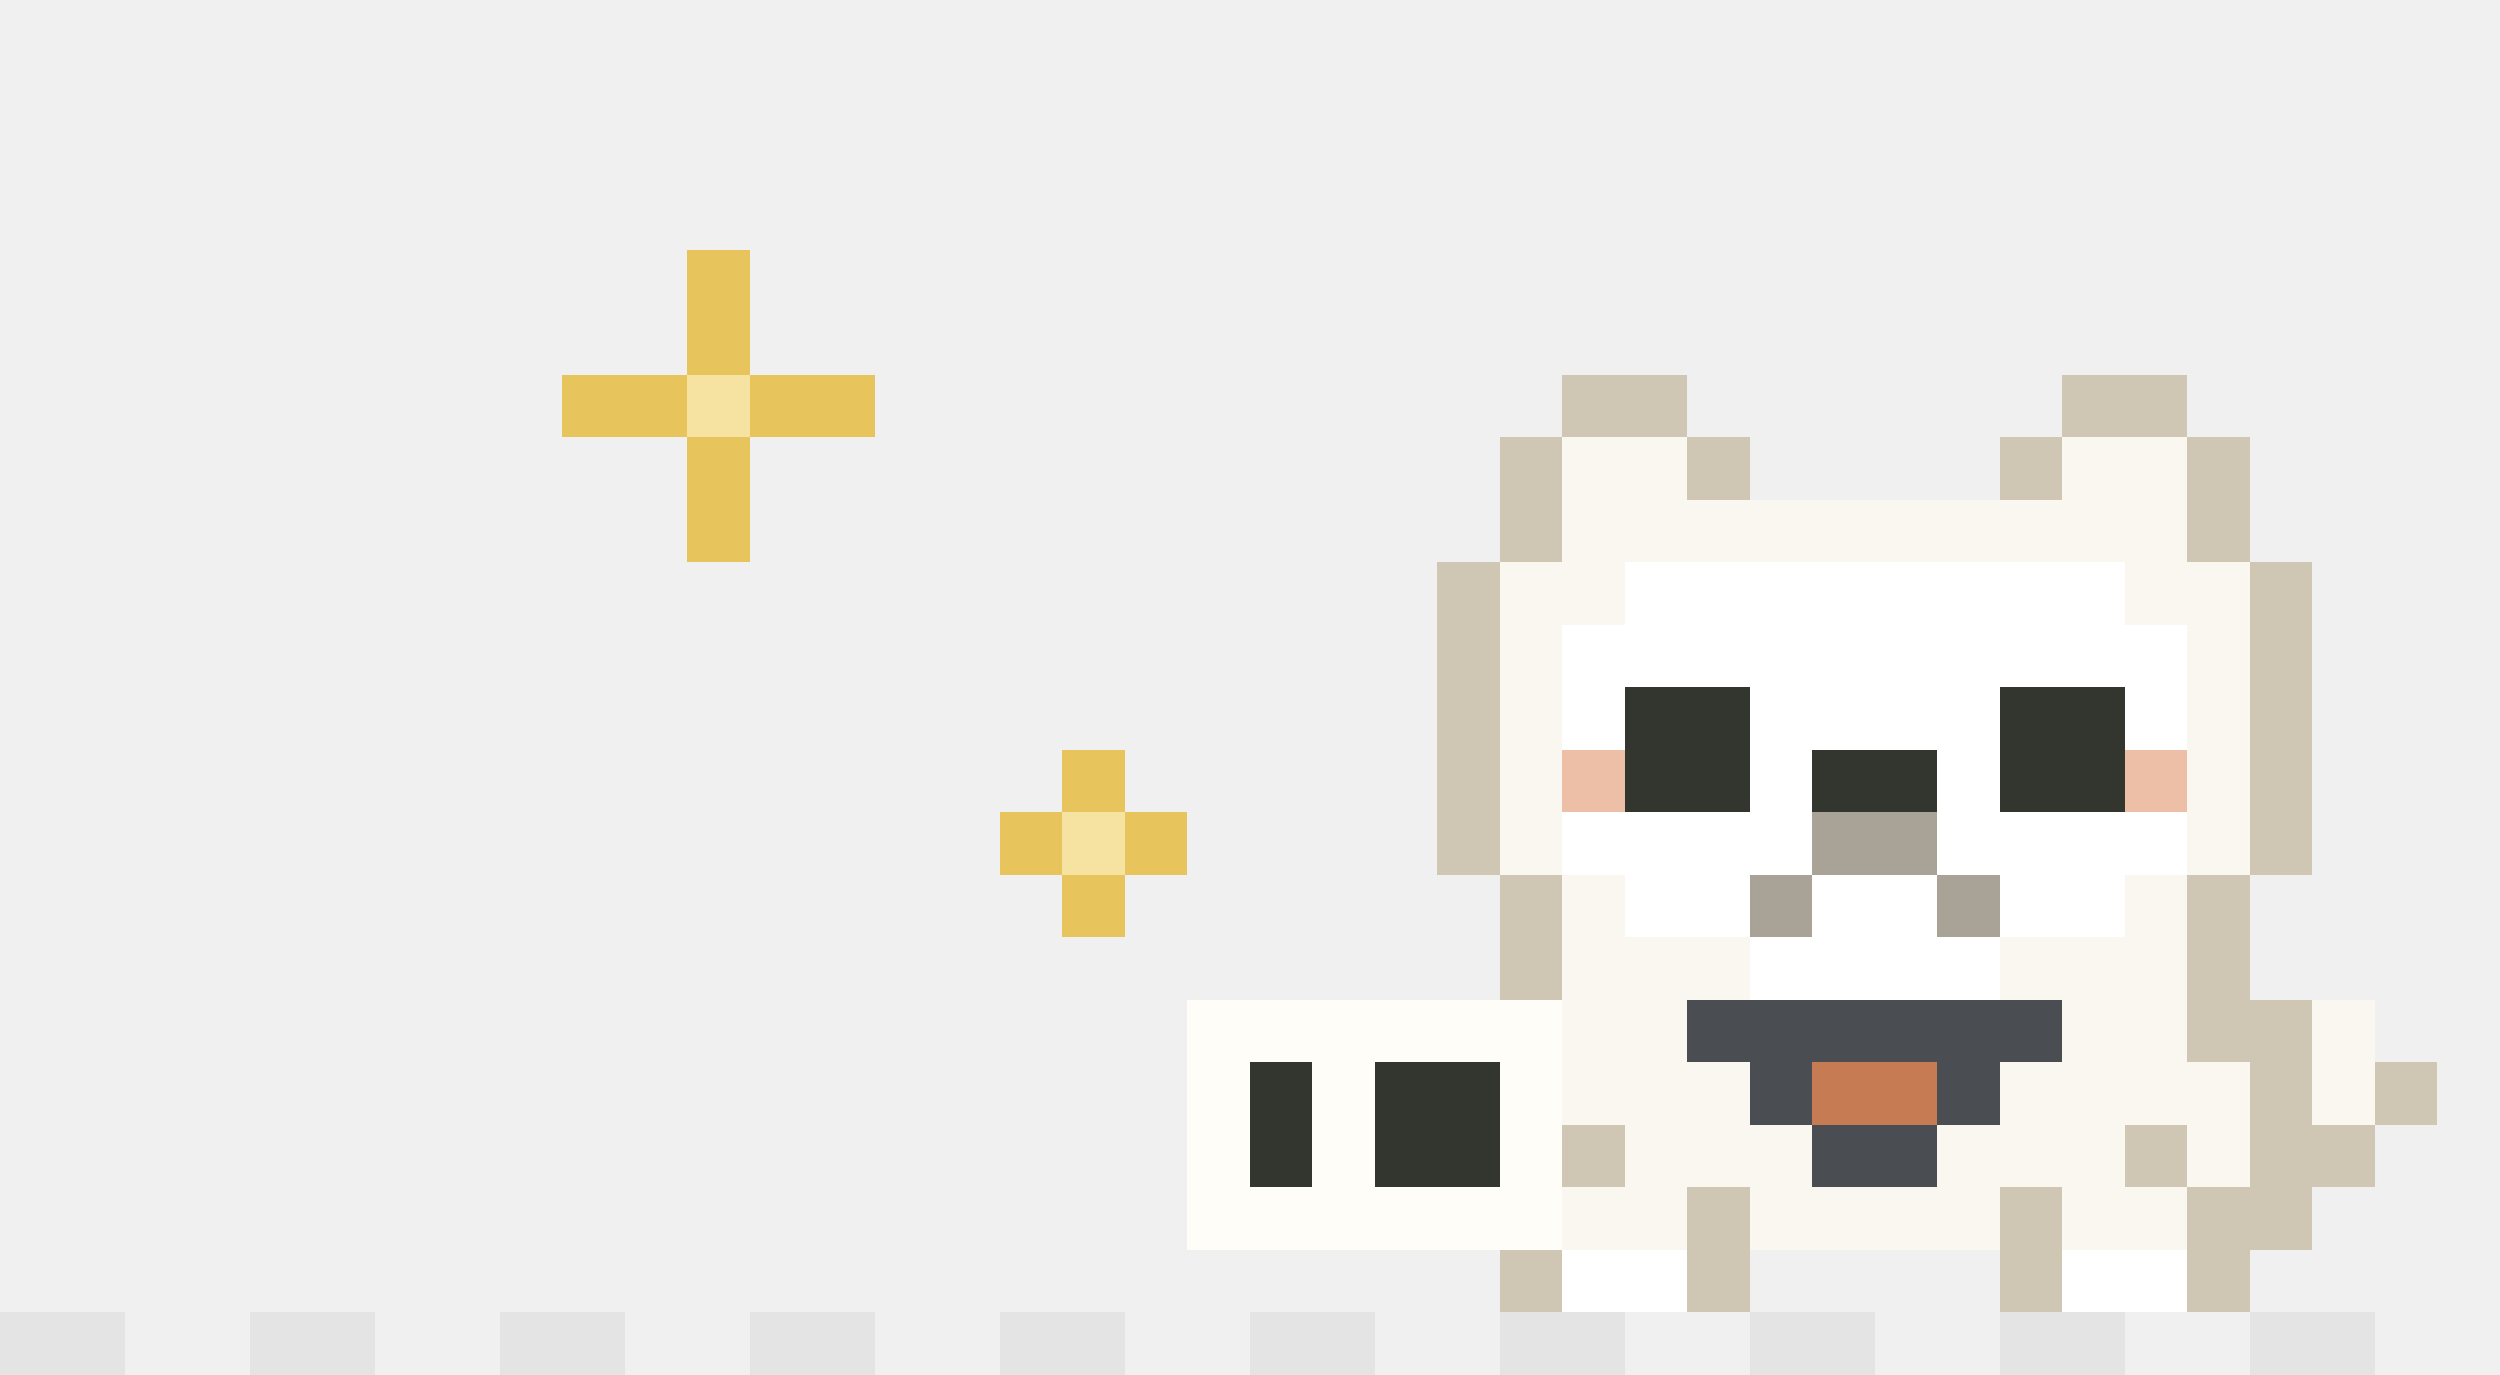
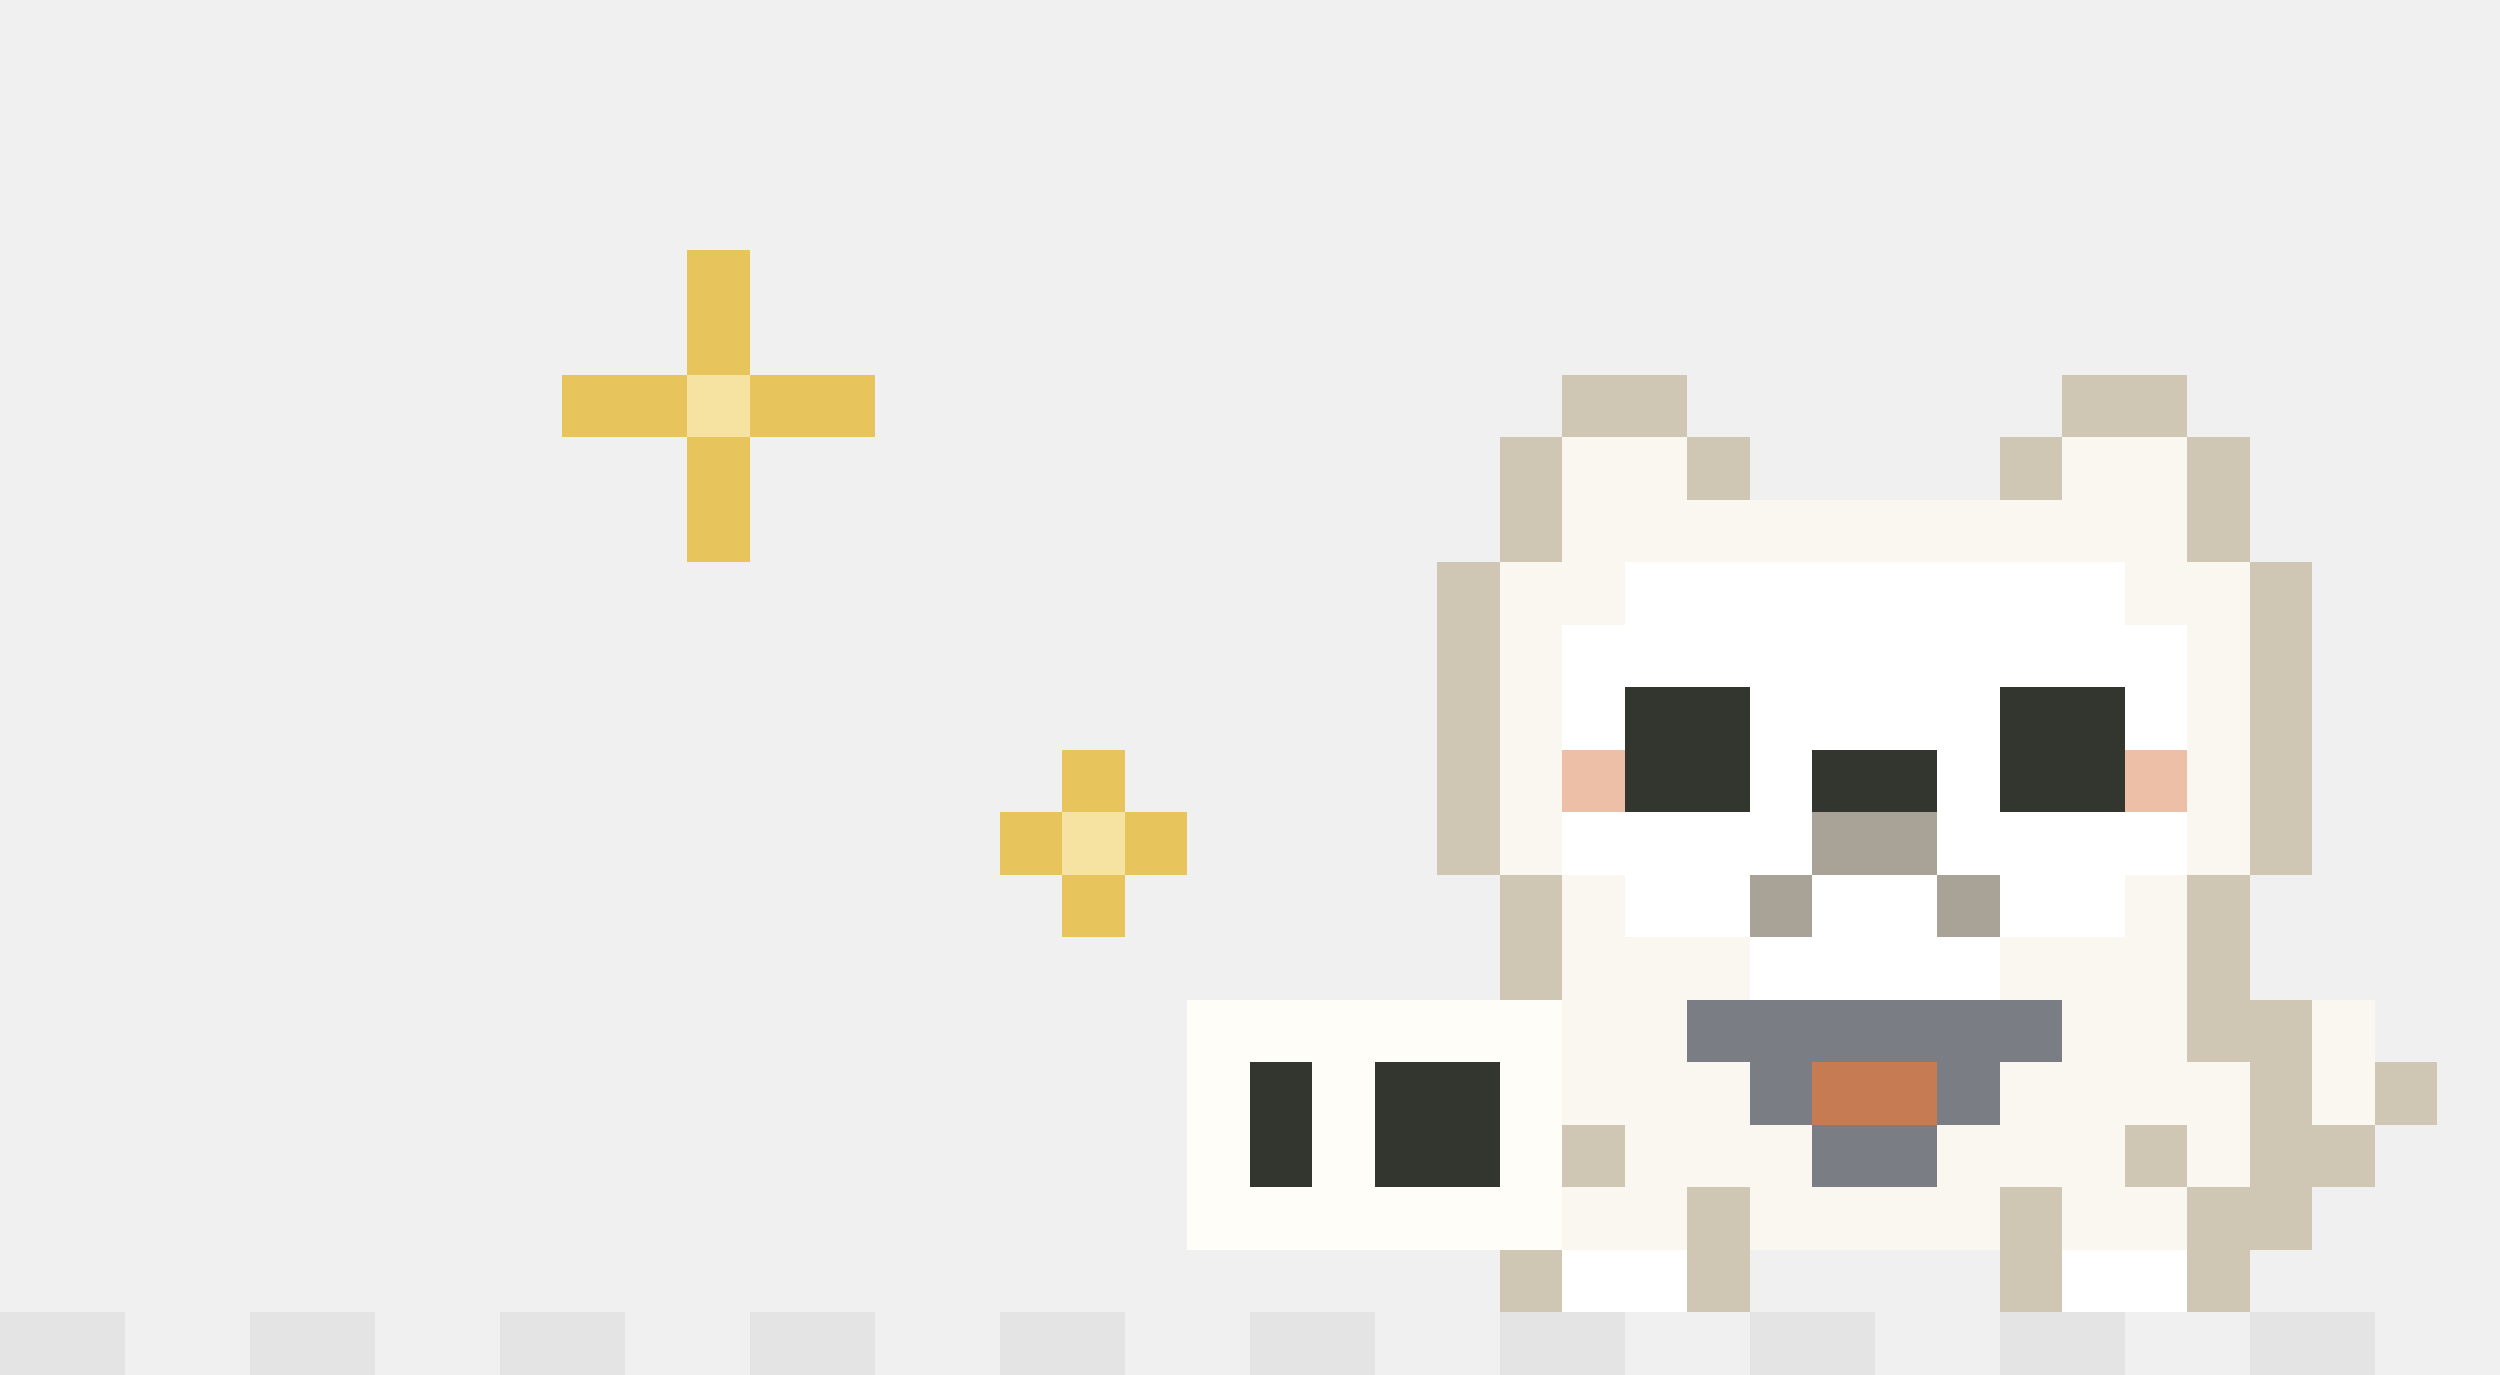
<svg xmlns="http://www.w3.org/2000/svg" viewBox="0 0 40 22" width="160" height="88" shape-rendering="crispEdges">
  <style>.wag{animation:wag .6s infinite alternate step-end}@keyframes wag{50%{transform:translateY(-1px)}}.blink{opacity:0;animation:blink 3.2s infinite step-end}@keyframes blink{0%{opacity:0}92%{opacity:1}97%{opacity:0}}@media (prefers-reduced-motion:reduce){*{animation:none!important}.blink{opacity:0}}.t1{animation:tw .6s infinite step-end}.t2{animation:tw .6s .3s infinite step-end;opacity:0}@keyframes tw{0%{opacity:1}50%{opacity:0}}</style>
  <rect x="0" y="21" width="2" height="1" fill="#E4E4E4" />
  <rect x="4" y="21" width="2" height="1" fill="#E4E4E4" />
  <rect x="8" y="21" width="2" height="1" fill="#E4E4E4" />
  <rect x="12" y="21" width="2" height="1" fill="#E4E4E4" />
  <rect x="16" y="21" width="2" height="1" fill="#E4E4E4" />
  <rect x="20" y="21" width="2" height="1" fill="#E4E4E4" />
  <rect x="24" y="21" width="2" height="1" fill="#E4E4E4" />
  <rect x="28" y="21" width="2" height="1" fill="#E4E4E4" />
  <rect x="32" y="21" width="2" height="1" fill="#E4E4E4" />
  <rect x="36" y="21" width="2" height="1" fill="#E4E4E4" />
  <g class="wag">
    <rect x="36" y="16" width="1" height="1" fill="#CFC6B3" />
    <rect x="37" y="16" width="1" height="1" fill="#FAF7F0" />
    <rect x="35" y="17" width="1" height="1" fill="#CFC6B3" />
    <rect x="36" y="17" width="2" height="1" fill="#FAF7F0" />
    <rect x="38" y="17" width="1" height="1" fill="#CFC6B3" />
    <rect x="34" y="18" width="1" height="1" fill="#CFC6B3" />
    <rect x="35" y="18" width="2" height="1" fill="#FAF7F0" />
    <rect x="37" y="18" width="1" height="1" fill="#CFC6B3" />
    <rect x="35" y="19" width="2" height="1" fill="#CFC6B3" />
  </g>
  <rect x="25" y="6" width="2" height="1" fill="#CFC6B3" />
  <rect x="33" y="6" width="2" height="1" fill="#CFC6B3" />
  <rect x="24" y="7" width="1" height="1" fill="#CFC6B3" />
  <rect x="25" y="7" width="2" height="1" fill="#FAF7F0" />
  <rect x="27" y="7" width="1" height="1" fill="#CFC6B3" />
  <rect x="32" y="7" width="1" height="1" fill="#CFC6B3" />
  <rect x="33" y="7" width="2" height="1" fill="#FAF7F0" />
  <rect x="35" y="7" width="1" height="1" fill="#CFC6B3" />
  <rect x="24" y="8" width="1" height="1" fill="#CFC6B3" />
  <rect x="25" y="8" width="10" height="1" fill="#FAF7F0" />
  <rect x="35" y="8" width="1" height="1" fill="#CFC6B3" />
  <rect x="23" y="9" width="1" height="1" fill="#CFC6B3" />
  <rect x="24" y="9" width="2" height="1" fill="#FAF7F0" />
  <rect x="26" y="9" width="8" height="1" fill="#FFFFFF" />
  <rect x="34" y="9" width="2" height="1" fill="#FAF7F0" />
  <rect x="36" y="9" width="1" height="1" fill="#CFC6B3" />
  <rect x="23" y="10" width="1" height="1" fill="#CFC6B3" />
  <rect x="24" y="10" width="1" height="1" fill="#FAF7F0" />
  <rect x="25" y="10" width="10" height="1" fill="#FFFFFF" />
  <rect x="35" y="10" width="1" height="1" fill="#FAF7F0" />
  <rect x="36" y="10" width="1" height="1" fill="#CFC6B3" />
  <rect x="23" y="11" width="1" height="1" fill="#CFC6B3" />
  <rect x="24" y="11" width="1" height="1" fill="#FAF7F0" />
  <rect x="25" y="11" width="1" height="1" fill="#FFFFFF" />
  <rect x="26" y="11" width="2" height="1" fill="#33362E" />
  <rect x="28" y="11" width="4" height="1" fill="#FFFFFF" />
  <rect x="32" y="11" width="2" height="1" fill="#33362E" />
  <rect x="34" y="11" width="1" height="1" fill="#FFFFFF" />
  <rect x="35" y="11" width="1" height="1" fill="#FAF7F0" />
  <rect x="36" y="11" width="1" height="1" fill="#CFC6B3" />
  <rect x="23" y="12" width="1" height="1" fill="#CFC6B3" />
  <rect x="24" y="12" width="1" height="1" fill="#FAF7F0" />
  <rect x="25" y="12" width="1" height="1" fill="#EDBFA6" />
  <rect x="26" y="12" width="2" height="1" fill="#33362E" />
  <rect x="28" y="12" width="1" height="1" fill="#FFFFFF" />
  <rect x="29" y="12" width="2" height="1" fill="#33362E" />
  <rect x="31" y="12" width="1" height="1" fill="#FFFFFF" />
  <rect x="32" y="12" width="2" height="1" fill="#33362E" />
  <rect x="34" y="12" width="1" height="1" fill="#EDBFA6" />
  <rect x="35" y="12" width="1" height="1" fill="#FAF7F0" />
  <rect x="36" y="12" width="1" height="1" fill="#CFC6B3" />
  <rect x="23" y="13" width="1" height="1" fill="#CFC6B3" />
  <rect x="24" y="13" width="1" height="1" fill="#FAF7F0" />
  <rect x="25" y="13" width="4" height="1" fill="#FFFFFF" />
  <rect x="29" y="13" width="2" height="1" fill="#A8A396" />
  <rect x="31" y="13" width="4" height="1" fill="#FFFFFF" />
  <rect x="35" y="13" width="1" height="1" fill="#FAF7F0" />
  <rect x="36" y="13" width="1" height="1" fill="#CFC6B3" />
  <rect x="24" y="14" width="1" height="1" fill="#CFC6B3" />
  <rect x="25" y="14" width="1" height="1" fill="#FAF7F0" />
  <rect x="26" y="14" width="2" height="1" fill="#FFFFFF" />
  <rect x="28" y="14" width="1" height="1" fill="#A8A396" />
  <rect x="29" y="14" width="2" height="1" fill="#FFFFFF" />
  <rect x="31" y="14" width="1" height="1" fill="#A8A396" />
  <rect x="32" y="14" width="2" height="1" fill="#FFFFFF" />
  <rect x="34" y="14" width="1" height="1" fill="#FAF7F0" />
  <rect x="35" y="14" width="1" height="1" fill="#CFC6B3" />
  <rect x="24" y="15" width="1" height="1" fill="#CFC6B3" />
  <rect x="25" y="15" width="3" height="1" fill="#FAF7F0" />
  <rect x="28" y="15" width="4" height="1" fill="#FFFFFF" />
  <rect x="32" y="15" width="3" height="1" fill="#FAF7F0" />
  <rect x="35" y="15" width="1" height="1" fill="#CFC6B3" />
  <rect x="24" y="16" width="1" height="1" fill="#CFC6B3" />
  <rect x="25" y="16" width="2" height="1" fill="#FAF7F0" />
-   <rect x="27" y="16" width="6" height="1" fill="#4A4D52" />
+   <rect x="27" y="16" width="6" height="1" fill="#7A7D83" />
  <rect x="33" y="16" width="2" height="1" fill="#FAF7F0" />
  <rect x="35" y="16" width="1" height="1" fill="#CFC6B3" />
  <rect x="23" y="17" width="1" height="1" fill="#CFC6B3" />
  <rect x="24" y="17" width="4" height="1" fill="#FAF7F0" />
-   <rect x="28" y="17" width="1" height="1" fill="#4A4D52" />
+   <rect x="28" y="17" width="1" height="1" fill="#7A7D83" />
  <rect x="29" y="17" width="2" height="1" fill="#C77B52" />
-   <rect x="31" y="17" width="1" height="1" fill="#4A4D52" />
+   <rect x="31" y="17" width="1" height="1" fill="#7A7D83" />
  <rect x="32" y="17" width="4" height="1" fill="#FAF7F0" />
  <rect x="36" y="17" width="1" height="1" fill="#CFC6B3" />
  <rect x="23" y="18" width="1" height="1" fill="#CFC6B3" />
  <rect x="24" y="18" width="1" height="1" fill="#FAF7F0" />
  <rect x="25" y="18" width="1" height="1" fill="#CFC6B3" />
  <rect x="26" y="18" width="3" height="1" fill="#FAF7F0" />
-   <rect x="29" y="18" width="2" height="1" fill="#4A4D52" />
+   <rect x="29" y="18" width="2" height="1" fill="#7A7D83" />
  <rect x="31" y="18" width="3" height="1" fill="#FAF7F0" />
  <rect x="34" y="18" width="1" height="1" fill="#CFC6B3" />
  <rect x="35" y="18" width="1" height="1" fill="#FAF7F0" />
  <rect x="36" y="18" width="1" height="1" fill="#CFC6B3" />
  <rect x="24" y="19" width="1" height="1" fill="#CFC6B3" />
  <rect x="25" y="19" width="2" height="1" fill="#FAF7F0" />
  <rect x="27" y="19" width="1" height="1" fill="#CFC6B3" />
  <rect x="28" y="19" width="4" height="1" fill="#FAF7F0" />
  <rect x="32" y="19" width="1" height="1" fill="#CFC6B3" />
  <rect x="33" y="19" width="2" height="1" fill="#FAF7F0" />
  <rect x="35" y="19" width="1" height="1" fill="#CFC6B3" />
  <rect x="24" y="20" width="1" height="1" fill="#CFC6B3" />
  <rect x="25" y="20" width="2" height="1" fill="#FFFFFF" />
  <rect x="27" y="20" width="1" height="1" fill="#CFC6B3" />
  <rect x="32" y="20" width="1" height="1" fill="#CFC6B3" />
  <rect x="33" y="20" width="2" height="1" fill="#FFFFFF" />
  <rect x="35" y="20" width="1" height="1" fill="#CFC6B3" />
  <rect x="19" y="16" width="6" height="1" fill="#FFFDF8" />
  <rect x="19" y="17" width="1" height="1" fill="#FFFDF8" />
  <rect x="20" y="17" width="1" height="1" fill="#33362E" />
  <rect x="21" y="17" width="1" height="1" fill="#FFFDF8" />
  <rect x="22" y="17" width="2" height="1" fill="#33362E" />
  <rect x="24" y="17" width="1" height="1" fill="#FFFDF8" />
  <rect x="19" y="18" width="1" height="1" fill="#FFFDF8" />
  <rect x="20" y="18" width="1" height="1" fill="#33362E" />
  <rect x="21" y="18" width="1" height="1" fill="#FFFDF8" />
  <rect x="22" y="18" width="2" height="1" fill="#33362E" />
  <rect x="24" y="18" width="1" height="1" fill="#FFFDF8" />
  <rect x="19" y="19" width="6" height="1" fill="#FFFDF8" />
  <g class="t1">
    <rect x="11" y="4" width="1" height="1" fill="#E8C45C" />
    <rect x="11" y="5" width="1" height="1" fill="#E8C45C" />
    <rect x="9" y="6" width="2" height="1" fill="#E8C45C" />
    <rect x="11" y="6" width="1" height="1" fill="#F6E3A1" />
    <rect x="12" y="6" width="2" height="1" fill="#E8C45C" />
    <rect x="11" y="7" width="1" height="1" fill="#E8C45C" />
    <rect x="11" y="8" width="1" height="1" fill="#E8C45C" />
    <rect x="17" y="12" width="1" height="1" fill="#E8C45C" />
    <rect x="16" y="13" width="1" height="1" fill="#E8C45C" />
    <rect x="17" y="13" width="1" height="1" fill="#F6E3A1" />
    <rect x="18" y="13" width="1" height="1" fill="#E8C45C" />
    <rect x="17" y="14" width="1" height="1" fill="#E8C45C" />
  </g>
  <g class="t2">
    <rect x="9" y="10" width="1" height="1" fill="#E8C45C" />
    <rect x="8" y="11" width="1" height="1" fill="#E8C45C" />
    <rect x="9" y="11" width="1" height="1" fill="#F6E3A1" />
    <rect x="10" y="11" width="1" height="1" fill="#E8C45C" />
    <rect x="9" y="12" width="1" height="1" fill="#E8C45C" />
    <rect x="16" y="3" width="1" height="1" fill="#E8C45C" />
    <rect x="16" y="4" width="1" height="1" fill="#E8C45C" />
    <rect x="14" y="5" width="2" height="1" fill="#E8C45C" />
    <rect x="16" y="5" width="1" height="1" fill="#F6E3A1" />
    <rect x="17" y="5" width="2" height="1" fill="#E8C45C" />
    <rect x="16" y="6" width="1" height="1" fill="#E8C45C" />
    <rect x="16" y="7" width="1" height="1" fill="#E8C45C" />
  </g>
  <g class="blink">
    <rect x="26" y="11" width="2" height="1" fill="#FFFFFF" />
    <rect x="32" y="11" width="2" height="1" fill="#FFFFFF" />
  </g>
</svg>
